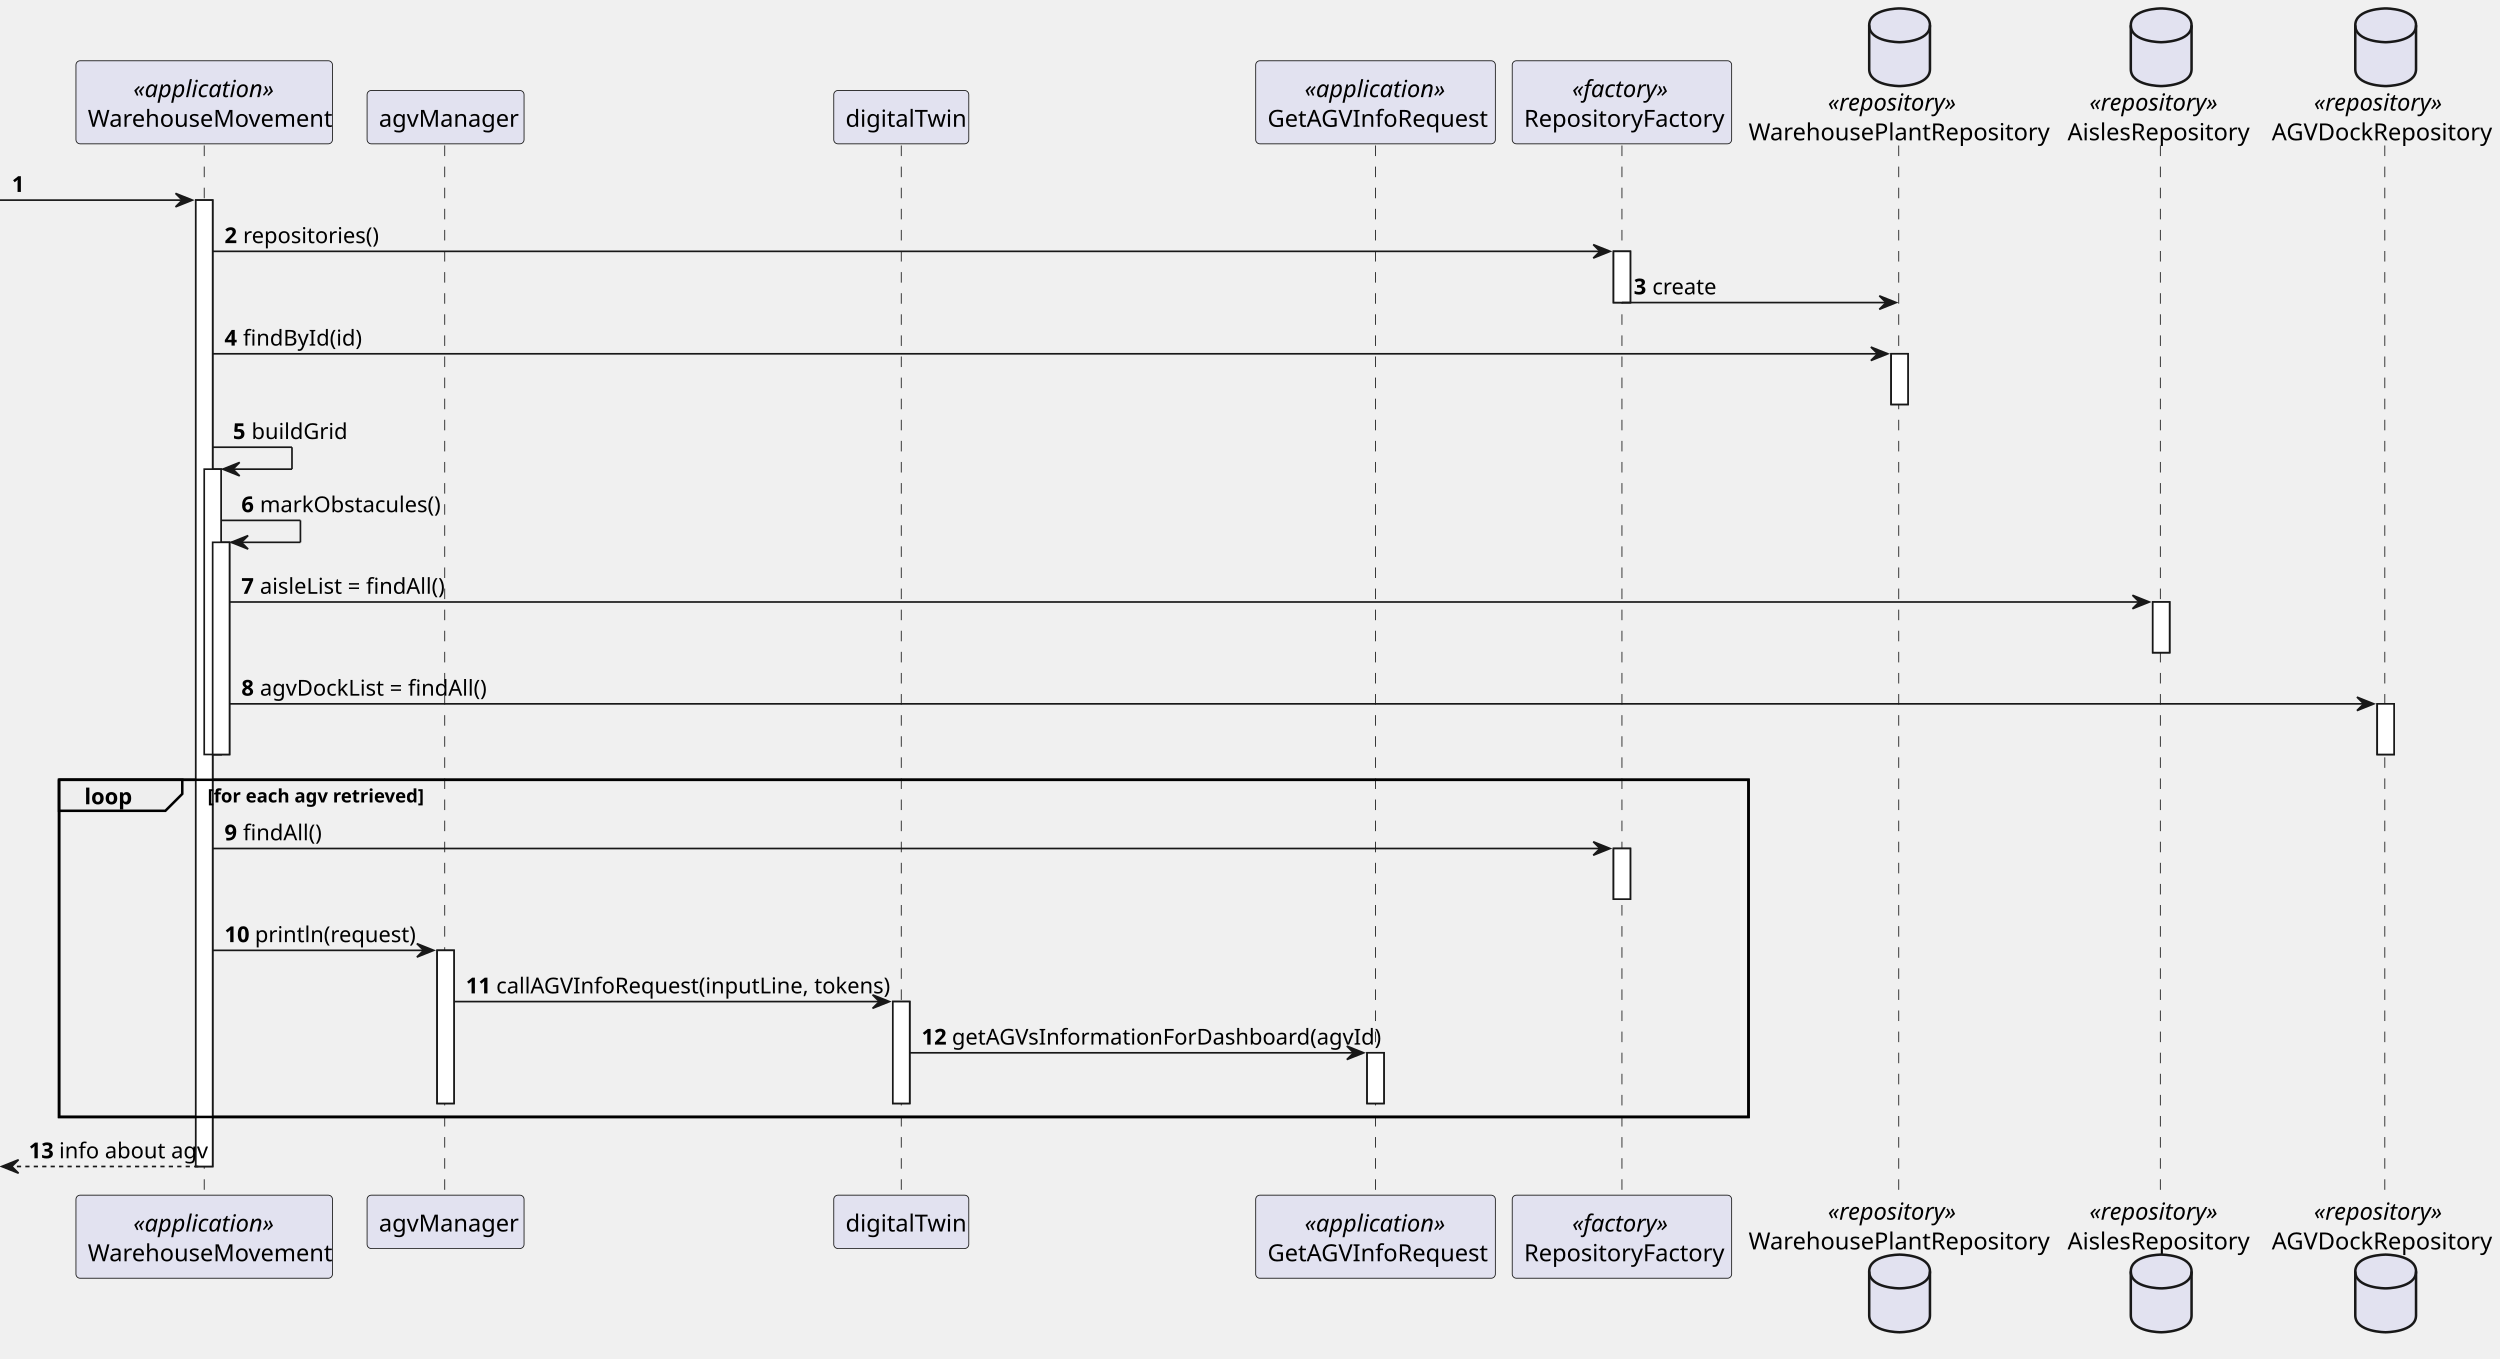
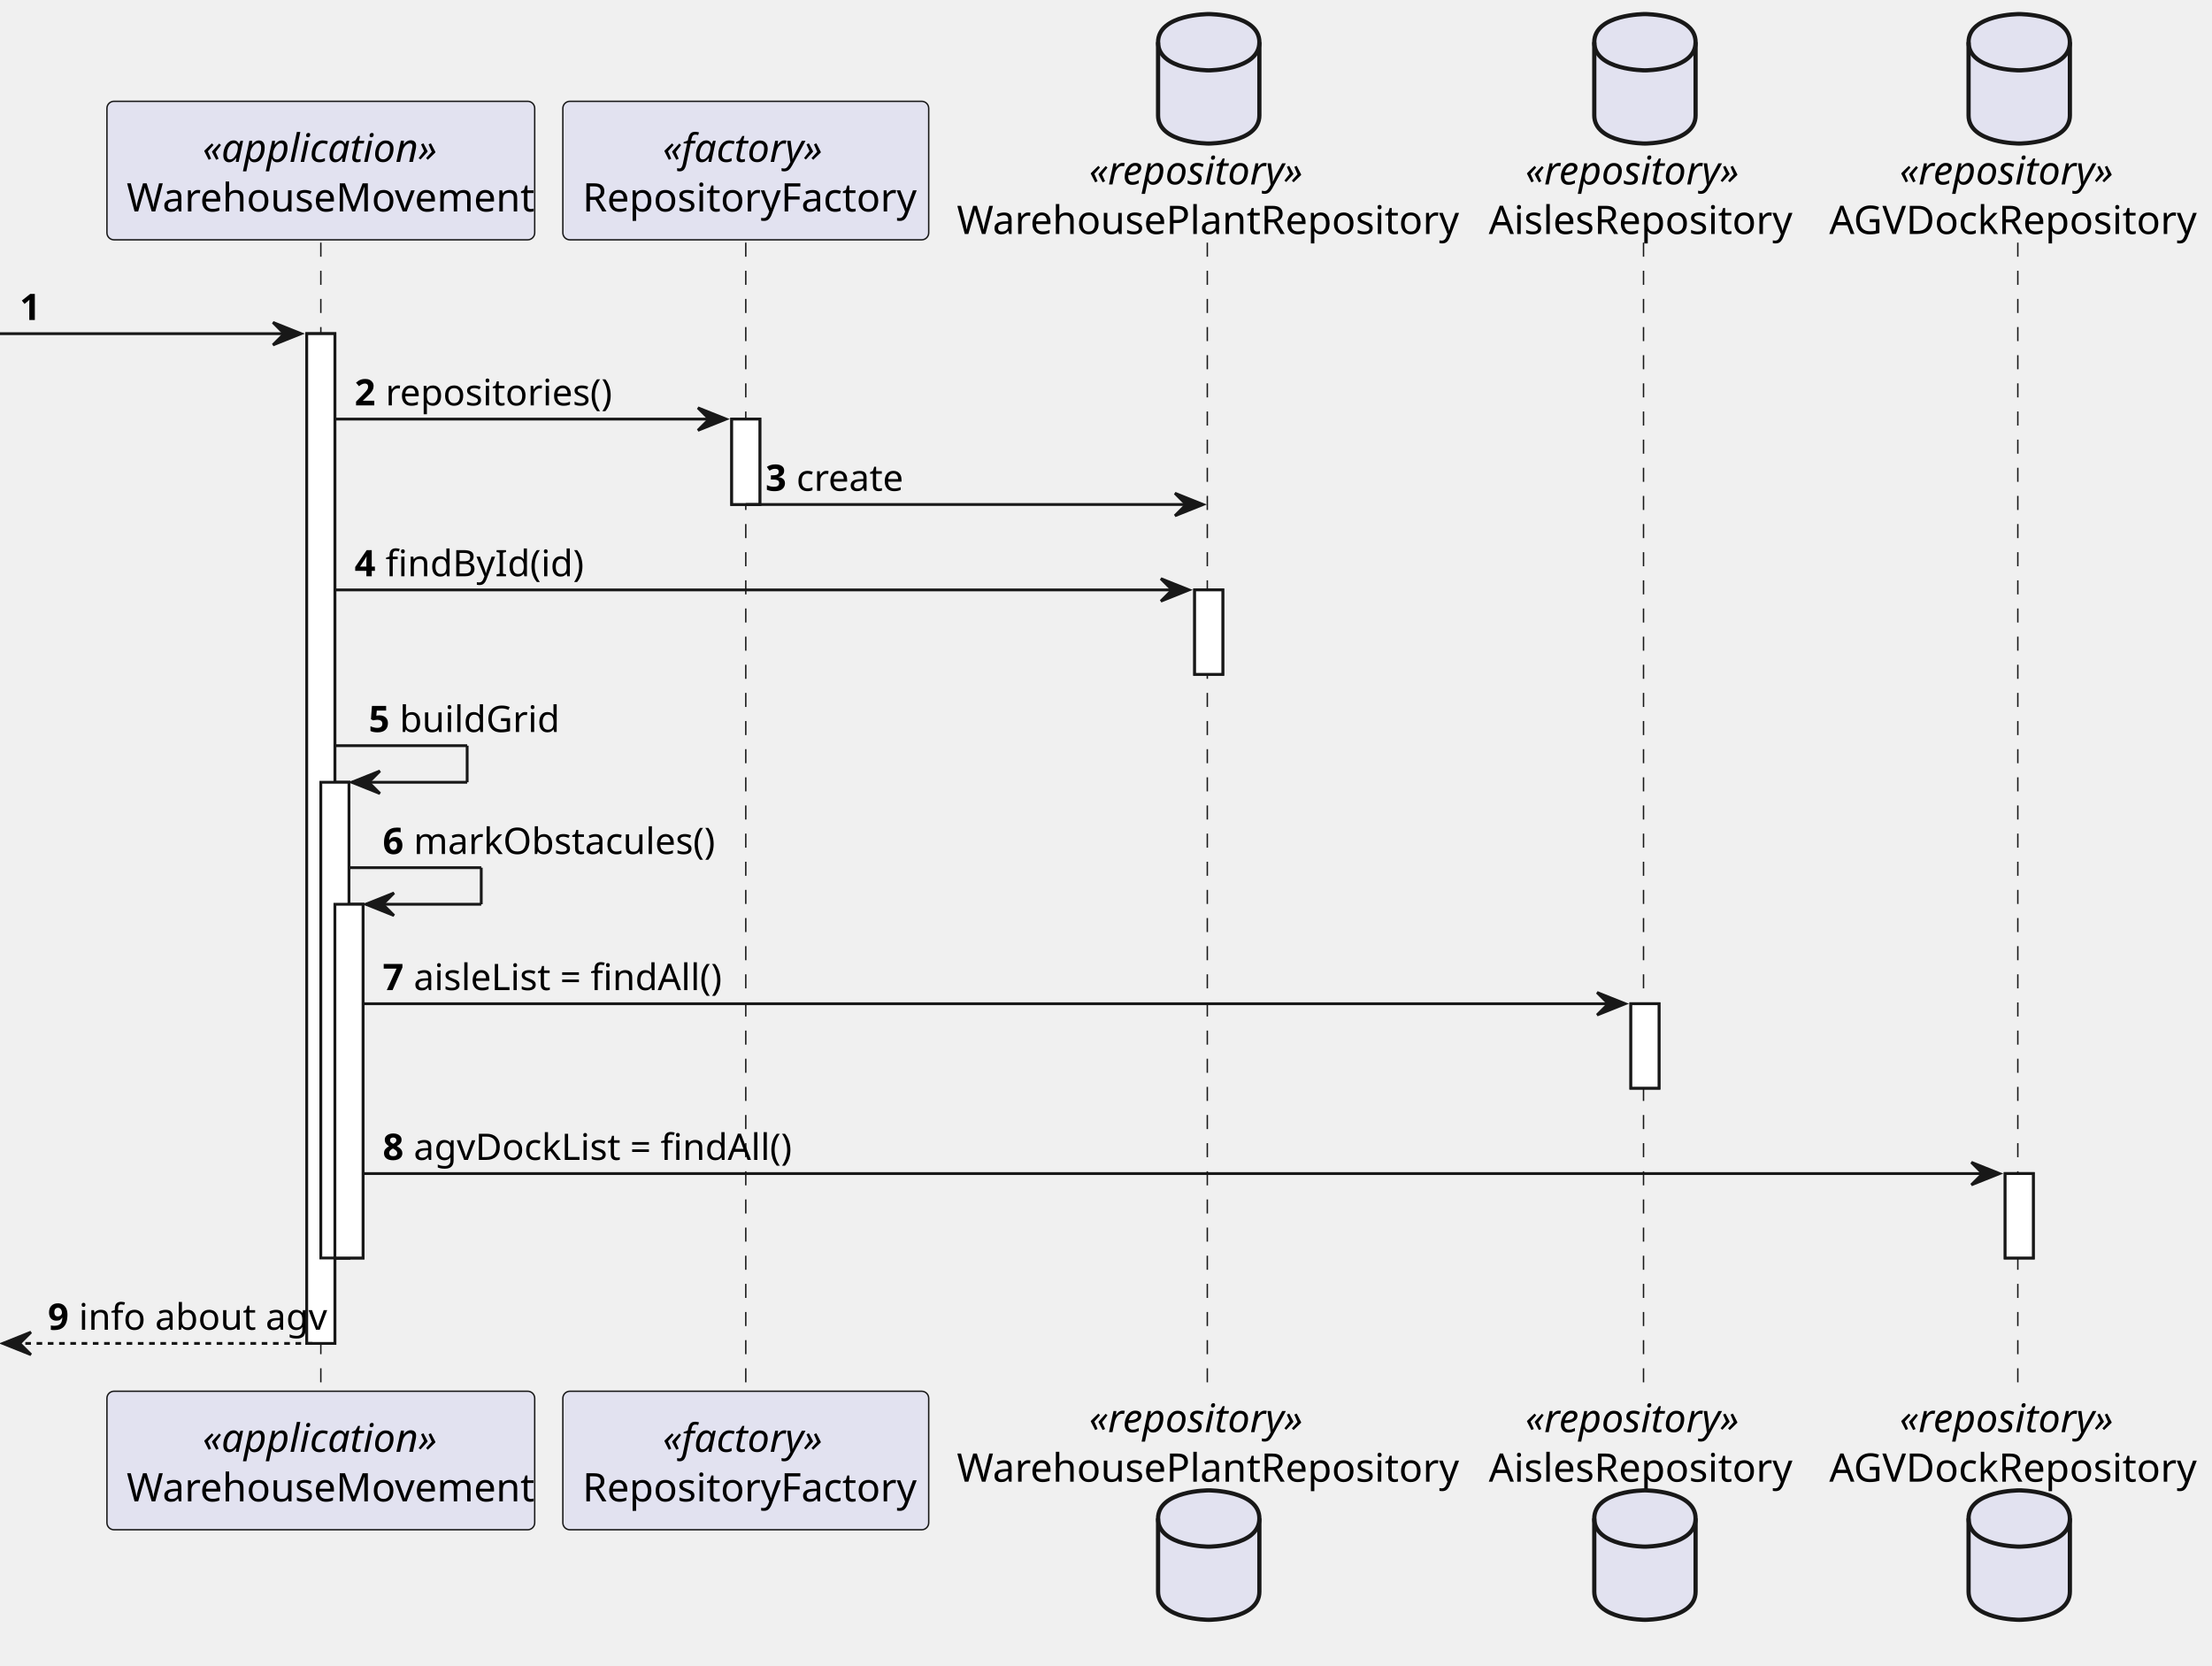
- <svg xmlns="http://www.w3.org/2000/svg" contentStyleType="text/css" height="644.8px" preserveAspectRatio="none" style="width:1185px;height:644px;background:#FFFFFF;" version="1.1" viewBox="0 0 1185 644" width="1185.6px" zoomAndPan="magnify">
+ <svg xmlns="http://www.w3.org/2000/svg" contentStyleType="text/css" height="592px" preserveAspectRatio="none" style="width:786px;height:592px;background:#FFFFFF;" version="1.1" viewBox="0 0 786 592" width="786px" zoomAndPan="magnify">
  <defs />
  <g>
-     <rect fill="#FFFFFF" height="458.056" style="stroke:#181818;stroke-width:0.8;" width="8" x="92.8" y="94.856" />
-     <rect fill="#FFFFFF" height="135.244" style="stroke:#181818;stroke-width:0.8;" width="8" x="96.8" y="222.381" />
-     <rect fill="#FFFFFF" height="100.562" style="stroke:#181818;stroke-width:0.8;" width="8" x="100.8" y="257.062" />
-     <rect fill="#FFFFFF" height="72.562" style="stroke:#181818;stroke-width:0.8;" width="8" x="207.2" y="450.469" />
-     <rect fill="#FFFFFF" height="48.281" style="stroke:#181818;stroke-width:0.8;" width="8" x="423.2" y="474.75" />
-     <rect fill="#FFFFFF" height="24" style="stroke:#181818;stroke-width:0.8;" width="8" x="648" y="499.031" />
-     <rect fill="#FFFFFF" height="24.281" style="stroke:#181818;stroke-width:0.8;" width="8" x="764.8" y="119.138" />
-     <rect fill="#FFFFFF" height="24" style="stroke:#181818;stroke-width:0.8;" width="8" x="764.8" y="402.188" />
-     <rect fill="#FFFFFF" height="24" style="stroke:#181818;stroke-width:0.8;" width="8" x="896.4" y="167.7" />
-     <rect fill="#FFFFFF" height="24" style="stroke:#181818;stroke-width:0.8;" width="8" x="1020.4" y="285.344" />
-     <rect fill="#FFFFFF" height="24" style="stroke:#181818;stroke-width:0.8;" width="8" x="1126.8" y="333.625" />
-     <rect height="159.806" style="stroke:#000000;stroke-width:1.2;fill:none;" width="800.8" x="28" y="369.625" />
-     <line style="stroke:#181818;stroke-width:0.4;fill:none;stroke-dasharray:5.0,5.0;" x1="96.8" x2="96.8" y1="68.975" y2="567.312" />
-     <line style="stroke:#181818;stroke-width:0.4;fill:none;stroke-dasharray:5.0,5.0;" x1="210.8" x2="210.8" y1="68.975" y2="567.312" />
-     <line style="stroke:#181818;stroke-width:0.4;fill:none;stroke-dasharray:5.0,5.0;" x1="427.2" x2="427.2" y1="68.975" y2="567.312" />
-     <line style="stroke:#181818;stroke-width:0.4;fill:none;stroke-dasharray:5.0,5.0;" x1="652" x2="652" y1="68.975" y2="567.312" />
-     <line style="stroke:#181818;stroke-width:0.4;fill:none;stroke-dasharray:5.0,5.0;" x1="768.8" x2="768.8" y1="68.975" y2="567.312" />
-     <line style="stroke:#181818;stroke-width:0.4;fill:none;stroke-dasharray:5.0,5.0;" x1="900" x2="900" y1="68.975" y2="567.312" />
-     <line style="stroke:#181818;stroke-width:0.4;fill:none;stroke-dasharray:5.0,5.0;" x1="1024" x2="1024" y1="68.975" y2="567.312" />
-     <line style="stroke:#181818;stroke-width:0.4;fill:none;stroke-dasharray:5.0,5.0;" x1="1130.4" x2="1130.4" y1="68.975" y2="567.312" />
-     <rect fill="#E2E2F0" height="39.375" rx="2" ry="2" style="stroke:#181818;stroke-width:0.4;" width="121.6" x="36" y="28.8" />
-     <text fill="#000000" font-family="sans-serif" font-size="11.2" font-style="italic" lengthAdjust="spacing" textLength="67.2" x="63.2" y="46.027">«application»</text>
-     <text fill="#000000" font-family="sans-serif" font-size="11.2" lengthAdjust="spacing" textLength="110.4" x="41.6" y="60.114">WarehouseMovement</text>
-     <rect fill="#E2E2F0" height="39.375" rx="2" ry="2" style="stroke:#181818;stroke-width:0.4;" width="121.6" x="36" y="566.513" />
-     <text fill="#000000" font-family="sans-serif" font-size="11.2" font-style="italic" lengthAdjust="spacing" textLength="67.2" x="63.2" y="583.739">«application»</text>
-     <text fill="#000000" font-family="sans-serif" font-size="11.2" lengthAdjust="spacing" textLength="110.4" x="41.6" y="597.827">WarehouseMovement</text>
-     <rect fill="#E2E2F0" height="25.288" rx="2" ry="2" style="stroke:#181818;stroke-width:0.4;" width="74.4" x="174" y="42.888" />
-     <text fill="#000000" font-family="sans-serif" font-size="11.2" lengthAdjust="spacing" textLength="63.2" x="179.6" y="60.114">agvManager</text>
-     <rect fill="#E2E2F0" height="25.288" rx="2" ry="2" style="stroke:#181818;stroke-width:0.4;" width="74.4" x="174" y="566.513" />
-     <text fill="#000000" font-family="sans-serif" font-size="11.2" lengthAdjust="spacing" textLength="63.2" x="179.6" y="583.739">agvManager</text>
-     <rect fill="#E2E2F0" height="25.288" rx="2" ry="2" style="stroke:#181818;stroke-width:0.4;" width="64" x="395.2" y="42.888" />
-     <text fill="#000000" font-family="sans-serif" font-size="11.2" lengthAdjust="spacing" textLength="52.8" x="400.8" y="60.114">digitalTwin</text>
-     <rect fill="#E2E2F0" height="25.288" rx="2" ry="2" style="stroke:#181818;stroke-width:0.4;" width="64" x="395.2" y="566.513" />
-     <text fill="#000000" font-family="sans-serif" font-size="11.2" lengthAdjust="spacing" textLength="52.8" x="400.8" y="583.739">digitalTwin</text>
-     <rect fill="#E2E2F0" height="39.375" rx="2" ry="2" style="stroke:#181818;stroke-width:0.4;" width="113.6" x="595.2" y="28.8" />
-     <text fill="#000000" font-family="sans-serif" font-size="11.2" font-style="italic" lengthAdjust="spacing" textLength="67.2" x="618.4" y="46.027">«application»</text>
-     <text fill="#000000" font-family="sans-serif" font-size="11.2" lengthAdjust="spacing" textLength="102.4" x="600.8" y="60.114">GetAGVInfoRequest</text>
-     <rect fill="#E2E2F0" height="39.375" rx="2" ry="2" style="stroke:#181818;stroke-width:0.4;" width="113.6" x="595.2" y="566.513" />
-     <text fill="#000000" font-family="sans-serif" font-size="11.2" font-style="italic" lengthAdjust="spacing" textLength="67.2" x="618.4" y="583.739">«application»</text>
-     <text fill="#000000" font-family="sans-serif" font-size="11.2" lengthAdjust="spacing" textLength="102.4" x="600.8" y="597.827">GetAGVInfoRequest</text>
-     <rect fill="#E2E2F0" height="39.375" rx="2" ry="2" style="stroke:#181818;stroke-width:0.4;" width="104" x="716.8" y="28.8" />
-     <text fill="#000000" font-family="sans-serif" font-size="11.2" font-style="italic" lengthAdjust="spacing" textLength="47.2" x="745.2" y="46.027">«factory»</text>
-     <text fill="#000000" font-family="sans-serif" font-size="11.2" lengthAdjust="spacing" textLength="92.8" x="722.4" y="60.114">RepositoryFactory</text>
-     <rect fill="#E2E2F0" height="39.375" rx="2" ry="2" style="stroke:#181818;stroke-width:0.4;" width="104" x="716.8" y="566.513" />
-     <text fill="#000000" font-family="sans-serif" font-size="11.2" font-style="italic" lengthAdjust="spacing" textLength="47.2" x="745.2" y="583.739">«factory»</text>
-     <text fill="#000000" font-family="sans-serif" font-size="11.2" lengthAdjust="spacing" textLength="92.8" x="722.4" y="597.827">RepositoryFactory</text>
-     <text fill="#000000" font-family="sans-serif" font-size="11.2" font-style="italic" lengthAdjust="spacing" textLength="63.2" x="866.4" y="52.427">«repository»</text>
-     <text fill="#000000" font-family="sans-serif" font-size="11.2" lengthAdjust="spacing" textLength="138.4" x="828.8" y="66.514">WarehousePlantRepository</text>
-     <path d="M886,12 C886,4 900.4,4 900.4,4 C900.4,4 914.8,4 914.8,12 L914.8,32.8 C914.8,40.8 900.4,40.8 900.4,40.8 C900.4,40.8 886,40.8 886,32.8 L886,12 " fill="#E2E2F0" style="stroke:#181818;stroke-width:1.2;" />
-     <path d="M886,12 C886,20 900.4,20 900.4,20 C900.4,20 914.8,20 914.8,12 " fill="none" style="stroke:#181818;stroke-width:1.2;" />
-     <text fill="#000000" font-family="sans-serif" font-size="11.2" font-style="italic" lengthAdjust="spacing" textLength="63.2" x="866.4" y="578.139">«repository»</text>
-     <text fill="#000000" font-family="sans-serif" font-size="11.2" lengthAdjust="spacing" textLength="138.4" x="828.8" y="592.227">WarehousePlantRepository</text>
-     <path d="M886,602.688 C886,594.688 900.4,594.688 900.4,594.688 C900.4,594.688 914.8,594.688 914.8,602.688 L914.8,623.487 C914.8,631.487 900.4,631.487 900.4,631.487 C900.4,631.487 886,631.487 886,623.487 L886,602.688 " fill="#E2E2F0" style="stroke:#181818;stroke-width:1.2;" />
-     <path d="M886,602.688 C886,610.688 900.4,610.688 900.4,610.688 C900.4,610.688 914.8,610.688 914.8,602.688 " fill="none" style="stroke:#181818;stroke-width:1.2;" />
-     <text fill="#000000" font-family="sans-serif" font-size="11.2" font-style="italic" lengthAdjust="spacing" textLength="63.2" x="990.4" y="52.427">«repository»</text>
-     <text fill="#000000" font-family="sans-serif" font-size="11.2" lengthAdjust="spacing" textLength="84" x="980" y="66.514">AislesRepository</text>
-     <path d="M1010,12 C1010,4 1024.4,4 1024.4,4 C1024.4,4 1038.8,4 1038.8,12 L1038.8,32.8 C1038.8,40.8 1024.4,40.8 1024.4,40.8 C1024.4,40.8 1010,40.8 1010,32.8 L1010,12 " fill="#E2E2F0" style="stroke:#181818;stroke-width:1.2;" />
-     <path d="M1010,12 C1010,20 1024.4,20 1024.4,20 C1024.4,20 1038.8,20 1038.8,12 " fill="none" style="stroke:#181818;stroke-width:1.2;" />
-     <text fill="#000000" font-family="sans-serif" font-size="11.2" font-style="italic" lengthAdjust="spacing" textLength="63.2" x="990.4" y="578.139">«repository»</text>
-     <text fill="#000000" font-family="sans-serif" font-size="11.2" lengthAdjust="spacing" textLength="84" x="980" y="592.227">AislesRepository</text>
-     <path d="M1010,602.688 C1010,594.688 1024.4,594.688 1024.4,594.688 C1024.4,594.688 1038.8,594.688 1038.8,602.688 L1038.8,623.487 C1038.8,631.487 1024.4,631.487 1024.4,631.487 C1024.4,631.487 1010,631.487 1010,623.487 L1010,602.688 " fill="#E2E2F0" style="stroke:#181818;stroke-width:1.2;" />
-     <path d="M1010,602.688 C1010,610.688 1024.4,610.688 1024.4,610.688 C1024.4,610.688 1038.8,610.688 1038.8,602.688 " fill="none" style="stroke:#181818;stroke-width:1.2;" />
-     <text fill="#000000" font-family="sans-serif" font-size="11.2" font-style="italic" lengthAdjust="spacing" textLength="63.2" x="1096.8" y="52.427">«repository»</text>
-     <text fill="#000000" font-family="sans-serif" font-size="11.2" lengthAdjust="spacing" textLength="103.2" x="1076.8" y="66.514">AGVDockRepository</text>
-     <path d="M1116.4,12 C1116.4,4 1130.8,4 1130.8,4 C1130.8,4 1145.2,4 1145.2,12 L1145.2,32.8 C1145.2,40.8 1130.8,40.8 1130.8,40.8 C1130.8,40.8 1116.4,40.8 1116.4,32.8 L1116.4,12 " fill="#E2E2F0" style="stroke:#181818;stroke-width:1.2;" />
-     <path d="M1116.4,12 C1116.4,20 1130.8,20 1130.8,20 C1130.8,20 1145.2,20 1145.2,12 " fill="none" style="stroke:#181818;stroke-width:1.2;" />
-     <text fill="#000000" font-family="sans-serif" font-size="11.2" font-style="italic" lengthAdjust="spacing" textLength="63.2" x="1096.8" y="578.139">«repository»</text>
-     <text fill="#000000" font-family="sans-serif" font-size="11.2" lengthAdjust="spacing" textLength="103.2" x="1076.8" y="592.227">AGVDockRepository</text>
-     <path d="M1116.4,602.688 C1116.4,594.688 1130.8,594.688 1130.8,594.688 C1130.8,594.688 1145.2,594.688 1145.2,602.688 L1145.2,623.487 C1145.2,631.487 1130.8,631.487 1130.8,631.487 C1130.8,631.487 1116.4,631.487 1116.4,623.487 L1116.4,602.688 " fill="#E2E2F0" style="stroke:#181818;stroke-width:1.2;" />
-     <path d="M1116.4,602.688 C1116.4,610.688 1130.8,610.688 1130.8,610.688 C1130.8,610.688 1145.2,610.688 1145.2,602.688 " fill="none" style="stroke:#181818;stroke-width:1.2;" />
-     <rect fill="#FFFFFF" height="458.056" style="stroke:#181818;stroke-width:0.8;" width="8" x="92.8" y="94.856" />
-     <rect fill="#FFFFFF" height="135.244" style="stroke:#181818;stroke-width:0.8;" width="8" x="96.8" y="222.381" />
-     <rect fill="#FFFFFF" height="100.562" style="stroke:#181818;stroke-width:0.8;" width="8" x="100.8" y="257.062" />
-     <rect fill="#FFFFFF" height="72.562" style="stroke:#181818;stroke-width:0.8;" width="8" x="207.2" y="450.469" />
-     <rect fill="#FFFFFF" height="48.281" style="stroke:#181818;stroke-width:0.8;" width="8" x="423.2" y="474.75" />
-     <rect fill="#FFFFFF" height="24" style="stroke:#181818;stroke-width:0.8;" width="8" x="648" y="499.031" />
-     <rect fill="#FFFFFF" height="24.281" style="stroke:#181818;stroke-width:0.8;" width="8" x="764.8" y="119.138" />
-     <rect fill="#FFFFFF" height="24" style="stroke:#181818;stroke-width:0.8;" width="8" x="764.8" y="402.188" />
-     <rect fill="#FFFFFF" height="24" style="stroke:#181818;stroke-width:0.8;" width="8" x="896.4" y="167.7" />
-     <rect fill="#FFFFFF" height="24" style="stroke:#181818;stroke-width:0.8;" width="8" x="1020.4" y="285.344" />
-     <rect fill="#FFFFFF" height="24" style="stroke:#181818;stroke-width:0.8;" width="8" x="1126.8" y="333.625" />
-     <polygon fill="#181818" points="83.2,91.656,91.2,94.856,83.2,98.056,86.4,94.856" style="stroke:#181818;stroke-width:0.8;" />
-     <line style="stroke:#181818;stroke-width:0.8;" x1="0" x2="88" y1="94.856" y2="94.856" />
-     <text fill="#000000" font-family="sans-serif" font-size="10.4" font-weight="bold" lengthAdjust="spacing" textLength="5.6" x="5.6" y="90.971">1</text>
-     <text fill="#000000" font-family="sans-serif" font-size="10.4" lengthAdjust="spacing" textLength="3.2" x="14.4" y="90.971"> </text>
-     <polygon fill="#181818" points="755.2,115.938,763.2,119.138,755.2,122.338,758.4,119.138" style="stroke:#181818;stroke-width:0.8;" />
-     <line style="stroke:#181818;stroke-width:0.8;" x1="100.8" x2="760" y1="119.138" y2="119.138" />
-     <text fill="#000000" font-family="sans-serif" font-size="10.4" font-weight="bold" lengthAdjust="spacing" textLength="5.6" x="106.4" y="115.252">2</text>
-     <text fill="#000000" font-family="sans-serif" font-size="10.4" lengthAdjust="spacing" textLength="60" x="115.2" y="115.252">repositories()</text>
-     <polygon fill="#181818" points="890.8,140.219,898.8,143.419,890.8,146.619,894,143.419" style="stroke:#181818;stroke-width:0.8;" />
-     <line style="stroke:#181818;stroke-width:0.8;" x1="768.8" x2="895.6" y1="143.419" y2="143.419" />
-     <text fill="#000000" font-family="sans-serif" font-size="10.4" font-weight="bold" lengthAdjust="spacing" textLength="5.6" x="774.4" y="139.534">3</text>
-     <text fill="#000000" font-family="sans-serif" font-size="10.4" lengthAdjust="spacing" textLength="28.8" x="783.2" y="139.534">create</text>
-     <polygon fill="#181818" points="886.8,164.5,894.8,167.7,886.8,170.9,890,167.7" style="stroke:#181818;stroke-width:0.8;" />
-     <line style="stroke:#181818;stroke-width:0.8;" x1="100.8" x2="891.6" y1="167.7" y2="167.7" />
-     <text fill="#000000" font-family="sans-serif" font-size="10.4" font-weight="bold" lengthAdjust="spacing" textLength="5.6" x="106.4" y="163.815">4</text>
-     <text fill="#000000" font-family="sans-serif" font-size="10.4" lengthAdjust="spacing" textLength="51.2" x="115.2" y="163.815">findById(id)</text>
-     <line style="stroke:#181818;stroke-width:0.8;" x1="100.8" x2="138.4" y1="211.981" y2="211.981" />
-     <line style="stroke:#181818;stroke-width:0.8;" x1="138.4" x2="138.4" y1="211.981" y2="222.381" />
-     <line style="stroke:#181818;stroke-width:0.8;" x1="105.6" x2="138.4" y1="222.381" y2="222.381" />
-     <polygon fill="#181818" points="113.6,219.181,105.6,222.381,113.6,225.581,110.4,222.381" style="stroke:#181818;stroke-width:0.8;" />
-     <text fill="#000000" font-family="sans-serif" font-size="10.4" font-weight="bold" lengthAdjust="spacing" textLength="5.6" x="110.4" y="208.096">5</text>
-     <text fill="#000000" font-family="sans-serif" font-size="10.4" lengthAdjust="spacing" textLength="40.8" x="119.2" y="208.096">buildGrid</text>
-     <line style="stroke:#181818;stroke-width:0.8;" x1="104.8" x2="142.4" y1="246.662" y2="246.662" />
-     <line style="stroke:#181818;stroke-width:0.8;" x1="142.4" x2="142.4" y1="246.662" y2="257.062" />
-     <line style="stroke:#181818;stroke-width:0.8;" x1="109.6" x2="142.4" y1="257.062" y2="257.062" />
-     <polygon fill="#181818" points="117.6,253.863,109.6,257.062,117.6,260.262,114.4,257.062" style="stroke:#181818;stroke-width:0.8;" />
-     <text fill="#000000" font-family="sans-serif" font-size="10.4" font-weight="bold" lengthAdjust="spacing" textLength="5.6" x="114.4" y="242.777">6</text>
-     <text fill="#000000" font-family="sans-serif" font-size="10.4" lengthAdjust="spacing" textLength="82.4" x="123.2" y="242.777">markObstacules()</text>
-     <polygon fill="#181818" points="1010.8,282.144,1018.8,285.344,1010.8,288.544,1014,285.344" style="stroke:#181818;stroke-width:0.8;" />
-     <line style="stroke:#181818;stroke-width:0.8;" x1="108.8" x2="1015.6" y1="285.344" y2="285.344" />
-     <text fill="#000000" font-family="sans-serif" font-size="10.4" font-weight="bold" lengthAdjust="spacing" textLength="5.6" x="114.4" y="281.459">7</text>
-     <text fill="#000000" font-family="sans-serif" font-size="10.4" lengthAdjust="spacing" textLength="85.6" x="123.2" y="281.459">aisleList = findAll()</text>
-     <polygon fill="#181818" points="1117.2,330.425,1125.2,333.625,1117.2,336.825,1120.4,333.625" style="stroke:#181818;stroke-width:0.8;" />
-     <line style="stroke:#181818;stroke-width:0.8;" x1="108.8" x2="1122" y1="333.625" y2="333.625" />
-     <text fill="#000000" font-family="sans-serif" font-size="10.4" font-weight="bold" lengthAdjust="spacing" textLength="5.6" x="114.4" y="329.74">8</text>
-     <text fill="#000000" font-family="sans-serif" font-size="10.4" lengthAdjust="spacing" textLength="103.2" x="123.2" y="329.74">agvDockList = findAll()</text>
-     <path d="M28,369.625 L86.4,369.625 L86.4,376.306 L78.4,384.306 L28,384.306 L28,369.625 " fill="#EEEEEE" style="stroke:#000000;stroke-width:1.2;" />
-     <rect fill="none" height="159.806" style="stroke:#000000;stroke-width:1.2;" width="800.8" x="28" y="369.625" />
-     <text fill="#000000" font-family="sans-serif" font-size="10.4" font-weight="bold" lengthAdjust="spacing" textLength="22.4" x="40" y="381.221">loop</text>
-     <text fill="#000000" font-family="sans-serif" font-size="8.8" font-weight="bold" lengthAdjust="spacing" textLength="103.2" x="98.4" y="380.36">[for each agv retrieved]</text>
-     <polygon fill="#181818" points="755.2,398.988,763.2,402.188,755.2,405.387,758.4,402.188" style="stroke:#181818;stroke-width:0.8;" />
-     <line style="stroke:#181818;stroke-width:0.8;" x1="100.8" x2="760" y1="402.188" y2="402.188" />
-     <text fill="#000000" font-family="sans-serif" font-size="10.4" font-weight="bold" lengthAdjust="spacing" textLength="5.6" x="106.4" y="398.302">9</text>
-     <text fill="#000000" font-family="sans-serif" font-size="10.4" lengthAdjust="spacing" textLength="34.4" x="115.2" y="398.302">findAll()</text>
-     <polygon fill="#181818" points="197.6,447.269,205.6,450.469,197.6,453.669,200.8,450.469" style="stroke:#181818;stroke-width:0.8;" />
-     <line style="stroke:#181818;stroke-width:0.8;" x1="100.8" x2="202.4" y1="450.469" y2="450.469" />
-     <text fill="#000000" font-family="sans-serif" font-size="10.4" font-weight="bold" lengthAdjust="spacing" textLength="11.2" x="106.4" y="446.584">10</text>
-     <text fill="#000000" font-family="sans-serif" font-size="10.4" lengthAdjust="spacing" textLength="68.8" x="120.8" y="446.584">println(request)</text>
-     <polygon fill="#181818" points="413.6,471.55,421.6,474.75,413.6,477.95,416.8,474.75" style="stroke:#181818;stroke-width:0.8;" />
-     <line style="stroke:#181818;stroke-width:0.8;" x1="215.2" x2="418.4" y1="474.75" y2="474.75" />
-     <text fill="#000000" font-family="sans-serif" font-size="10.4" font-weight="bold" lengthAdjust="spacing" textLength="11.2" x="220.8" y="470.865">11</text>
-     <text fill="#000000" font-family="sans-serif" font-size="10.4" lengthAdjust="spacing" textLength="178.4" x="235.2" y="470.865">callAGVInfoRequest(inputLine, tokens)</text>
-     <polygon fill="#181818" points="638.4,495.831,646.4,499.031,638.4,502.231,641.6,499.031" style="stroke:#181818;stroke-width:0.8;" />
-     <line style="stroke:#181818;stroke-width:0.8;" x1="431.2" x2="643.2" y1="499.031" y2="499.031" />
-     <text fill="#000000" font-family="sans-serif" font-size="10.4" font-weight="bold" lengthAdjust="spacing" textLength="11.2" x="436.8" y="495.146">12</text>
-     <text fill="#000000" font-family="sans-serif" font-size="10.4" lengthAdjust="spacing" textLength="187.2" x="451.2" y="495.146">getAGVsInformationForDashboard(agvId)</text>
-     <polygon fill="#181818" points="8.8,549.712,0.8,552.913,8.8,556.112,5.6,552.913" style="stroke:#181818;stroke-width:0.8;" />
-     <line style="stroke:#181818;stroke-width:0.8;stroke-dasharray:2.0,2.0;" x1="4" x2="96" y1="552.913" y2="552.913" />
-     <text fill="#000000" font-family="sans-serif" font-size="10.4" font-weight="bold" lengthAdjust="spacing" textLength="11.2" x="13.6" y="549.027">13</text>
-     <text fill="#000000" font-family="sans-serif" font-size="10.4" lengthAdjust="spacing" textLength="63.2" x="28" y="549.027">info about agv</text>
+     <rect fill="#FFFFFF" height="358.812" style="stroke:#181818;stroke-width:1.0;" width="10" x="109" y="118.57" />
+     <rect fill="#FFFFFF" height="169.055" style="stroke:#181818;stroke-width:1.0;" width="10" x="114" y="277.977" />
+     <rect fill="#FFFFFF" height="125.703" style="stroke:#181818;stroke-width:1.0;" width="10" x="119" y="321.328" />
+     <rect fill="#FFFFFF" height="30.352" style="stroke:#181818;stroke-width:1.0;" width="10" x="260" y="148.922" />
+     <rect fill="#FFFFFF" height="30" style="stroke:#181818;stroke-width:1.0;" width="10" x="424.5" y="209.625" />
+     <rect fill="#FFFFFF" height="30" style="stroke:#181818;stroke-width:1.0;" width="10" x="579.5" y="356.68" />
+     <rect fill="#FFFFFF" height="30" style="stroke:#181818;stroke-width:1.0;" width="10" x="712.5" y="417.031" />
+     <line style="stroke:#181818;stroke-width:0.5;stroke-dasharray:5.0,5.0;" x1="114" x2="114" y1="86.219" y2="495.383" />
+     <line style="stroke:#181818;stroke-width:0.5;stroke-dasharray:5.0,5.0;" x1="265" x2="265" y1="86.219" y2="495.383" />
+     <line style="stroke:#181818;stroke-width:0.5;stroke-dasharray:5.0,5.0;" x1="429" x2="429" y1="86.219" y2="495.383" />
+     <line style="stroke:#181818;stroke-width:0.5;stroke-dasharray:5.0,5.0;" x1="584" x2="584" y1="86.219" y2="495.383" />
+     <line style="stroke:#181818;stroke-width:0.5;stroke-dasharray:5.0,5.0;" x1="717" x2="717" y1="86.219" y2="495.383" />
+     <rect fill="#E2E2F0" height="49.219" rx="2.5" ry="2.5" style="stroke:#181818;stroke-width:0.5;" width="152" x="38" y="36" />
+     <text fill="#000000" font-family="sans-serif" font-size="14" font-style="italic" lengthAdjust="spacing" textLength="84" x="72" y="57.533">«application»</text>
+     <text fill="#000000" font-family="sans-serif" font-size="14" lengthAdjust="spacing" textLength="138" x="45" y="75.143">WarehouseMovement</text>
+     <rect fill="#E2E2F0" height="49.219" rx="2.5" ry="2.5" style="stroke:#181818;stroke-width:0.5;" width="152" x="38" y="494.383" />
+     <text fill="#000000" font-family="sans-serif" font-size="14" font-style="italic" lengthAdjust="spacing" textLength="84" x="72" y="515.916">«application»</text>
+     <text fill="#000000" font-family="sans-serif" font-size="14" lengthAdjust="spacing" textLength="138" x="45" y="533.525">WarehouseMovement</text>
+     <rect fill="#E2E2F0" height="49.219" rx="2.5" ry="2.5" style="stroke:#181818;stroke-width:0.5;" width="130" x="200" y="36" />
+     <text fill="#000000" font-family="sans-serif" font-size="14" font-style="italic" lengthAdjust="spacing" textLength="59" x="235.5" y="57.533">«factory»</text>
+     <text fill="#000000" font-family="sans-serif" font-size="14" lengthAdjust="spacing" textLength="116" x="207" y="75.143">RepositoryFactory</text>
+     <rect fill="#E2E2F0" height="49.219" rx="2.5" ry="2.5" style="stroke:#181818;stroke-width:0.5;" width="130" x="200" y="494.383" />
+     <text fill="#000000" font-family="sans-serif" font-size="14" font-style="italic" lengthAdjust="spacing" textLength="59" x="235.5" y="515.916">«factory»</text>
+     <text fill="#000000" font-family="sans-serif" font-size="14" lengthAdjust="spacing" textLength="116" x="207" y="533.525">RepositoryFactory</text>
+     <text fill="#000000" font-family="sans-serif" font-size="14" font-style="italic" lengthAdjust="spacing" textLength="79" x="387" y="65.533">«repository»</text>
+     <text fill="#000000" font-family="sans-serif" font-size="14" lengthAdjust="spacing" textLength="173" x="340" y="83.143">WarehousePlantRepository</text>
+     <path d="M411.5,15 C411.5,5 429.5,5 429.5,5 C429.5,5 447.5,5 447.5,15 L447.5,41 C447.5,51 429.5,51 429.5,51 C429.5,51 411.5,51 411.5,41 L411.5,15 " fill="#E2E2F0" style="stroke:#181818;stroke-width:1.5;" />
+     <path d="M411.5,15 C411.5,25 429.5,25 429.5,25 C429.5,25 447.5,25 447.5,15 " fill="none" style="stroke:#181818;stroke-width:1.5;" />
+     <text fill="#000000" font-family="sans-serif" font-size="14" font-style="italic" lengthAdjust="spacing" textLength="79" x="387" y="508.916">«repository»</text>
+     <text fill="#000000" font-family="sans-serif" font-size="14" lengthAdjust="spacing" textLength="173" x="340" y="526.525">WarehousePlantRepository</text>
+     <path d="M411.5,539.602 C411.5,529.602 429.5,529.602 429.5,529.602 C429.5,529.602 447.5,529.602 447.5,539.602 L447.5,565.602 C447.5,575.602 429.5,575.602 429.5,575.602 C429.5,575.602 411.5,575.602 411.5,565.602 L411.5,539.602 " fill="#E2E2F0" style="stroke:#181818;stroke-width:1.5;" />
+     <path d="M411.5,539.602 C411.5,549.602 429.5,549.602 429.5,549.602 C429.5,549.602 447.5,549.602 447.5,539.602 " fill="none" style="stroke:#181818;stroke-width:1.5;" />
+     <text fill="#000000" font-family="sans-serif" font-size="14" font-style="italic" lengthAdjust="spacing" textLength="79" x="542" y="65.533">«repository»</text>
+     <text fill="#000000" font-family="sans-serif" font-size="14" lengthAdjust="spacing" textLength="105" x="529" y="83.143">AislesRepository</text>
+     <path d="M566.5,15 C566.5,5 584.5,5 584.5,5 C584.5,5 602.5,5 602.5,15 L602.5,41 C602.5,51 584.5,51 584.5,51 C584.5,51 566.5,51 566.5,41 L566.5,15 " fill="#E2E2F0" style="stroke:#181818;stroke-width:1.5;" />
+     <path d="M566.5,15 C566.5,25 584.5,25 584.5,25 C584.5,25 602.5,25 602.5,15 " fill="none" style="stroke:#181818;stroke-width:1.5;" />
+     <text fill="#000000" font-family="sans-serif" font-size="14" font-style="italic" lengthAdjust="spacing" textLength="79" x="542" y="508.916">«repository»</text>
+     <text fill="#000000" font-family="sans-serif" font-size="14" lengthAdjust="spacing" textLength="105" x="529" y="526.525">AislesRepository</text>
+     <path d="M566.5,539.602 C566.5,529.602 584.5,529.602 584.5,529.602 C584.5,529.602 602.5,529.602 602.5,539.602 L602.5,565.602 C602.5,575.602 584.5,575.602 584.5,575.602 C584.5,575.602 566.5,575.602 566.5,565.602 L566.5,539.602 " fill="#E2E2F0" style="stroke:#181818;stroke-width:1.5;" />
+     <path d="M566.5,539.602 C566.5,549.602 584.5,549.602 584.5,549.602 C584.5,549.602 602.5,549.602 602.5,539.602 " fill="none" style="stroke:#181818;stroke-width:1.5;" />
+     <text fill="#000000" font-family="sans-serif" font-size="14" font-style="italic" lengthAdjust="spacing" textLength="79" x="675" y="65.533">«repository»</text>
+     <text fill="#000000" font-family="sans-serif" font-size="14" lengthAdjust="spacing" textLength="129" x="650" y="83.143">AGVDockRepository</text>
+     <path d="M699.5,15 C699.5,5 717.5,5 717.5,5 C717.5,5 735.5,5 735.5,15 L735.5,41 C735.5,51 717.5,51 717.5,51 C717.5,51 699.5,51 699.5,41 L699.5,15 " fill="#E2E2F0" style="stroke:#181818;stroke-width:1.5;" />
+     <path d="M699.5,15 C699.5,25 717.5,25 717.5,25 C717.5,25 735.5,25 735.5,15 " fill="none" style="stroke:#181818;stroke-width:1.5;" />
+     <text fill="#000000" font-family="sans-serif" font-size="14" font-style="italic" lengthAdjust="spacing" textLength="79" x="675" y="508.916">«repository»</text>
+     <text fill="#000000" font-family="sans-serif" font-size="14" lengthAdjust="spacing" textLength="129" x="650" y="526.525">AGVDockRepository</text>
+     <path d="M699.5,539.602 C699.5,529.602 717.5,529.602 717.5,529.602 C717.5,529.602 735.5,529.602 735.5,539.602 L735.5,565.602 C735.5,575.602 717.5,575.602 717.5,575.602 C717.5,575.602 699.5,575.602 699.5,565.602 L699.5,539.602 " fill="#E2E2F0" style="stroke:#181818;stroke-width:1.5;" />
+     <path d="M699.5,539.602 C699.5,549.602 717.5,549.602 717.5,549.602 C717.5,549.602 735.5,549.602 735.5,539.602 " fill="none" style="stroke:#181818;stroke-width:1.5;" />
+     <rect fill="#FFFFFF" height="358.812" style="stroke:#181818;stroke-width:1.0;" width="10" x="109" y="118.57" />
+     <rect fill="#FFFFFF" height="169.055" style="stroke:#181818;stroke-width:1.0;" width="10" x="114" y="277.977" />
+     <rect fill="#FFFFFF" height="125.703" style="stroke:#181818;stroke-width:1.0;" width="10" x="119" y="321.328" />
+     <rect fill="#FFFFFF" height="30.352" style="stroke:#181818;stroke-width:1.0;" width="10" x="260" y="148.922" />
+     <rect fill="#FFFFFF" height="30" style="stroke:#181818;stroke-width:1.0;" width="10" x="424.5" y="209.625" />
+     <rect fill="#FFFFFF" height="30" style="stroke:#181818;stroke-width:1.0;" width="10" x="579.5" y="356.68" />
+     <rect fill="#FFFFFF" height="30" style="stroke:#181818;stroke-width:1.0;" width="10" x="712.5" y="417.031" />
+     <polygon fill="#181818" points="97,114.57,107,118.57,97,122.57,101,118.57" style="stroke:#181818;stroke-width:1.0;" />
+     <line style="stroke:#181818;stroke-width:1.0;" x1="0" x2="103" y1="118.57" y2="118.57" />
+     <text fill="#000000" font-family="sans-serif" font-size="13" font-weight="bold" lengthAdjust="spacing" textLength="7" x="7" y="113.714">1</text>
+     <text fill="#000000" font-family="sans-serif" font-size="13" lengthAdjust="spacing" textLength="4" x="18" y="113.714"> </text>
+     <polygon fill="#181818" points="248,144.922,258,148.922,248,152.922,252,148.922" style="stroke:#181818;stroke-width:1.0;" />
+     <line style="stroke:#181818;stroke-width:1.0;" x1="119" x2="254" y1="148.922" y2="148.922" />
+     <text fill="#000000" font-family="sans-serif" font-size="13" font-weight="bold" lengthAdjust="spacing" textLength="7" x="126" y="144.065">2</text>
+     <text fill="#000000" font-family="sans-serif" font-size="13" lengthAdjust="spacing" textLength="75" x="137" y="144.065">repositories()</text>
+     <polygon fill="#181818" points="417.5,175.273,427.5,179.273,417.5,183.273,421.5,179.273" style="stroke:#181818;stroke-width:1.0;" />
+     <line style="stroke:#181818;stroke-width:1.0;" x1="265" x2="423.5" y1="179.273" y2="179.273" />
+     <text fill="#000000" font-family="sans-serif" font-size="13" font-weight="bold" lengthAdjust="spacing" textLength="7" x="272" y="174.417">3</text>
+     <text fill="#000000" font-family="sans-serif" font-size="13" lengthAdjust="spacing" textLength="36" x="283" y="174.417">create</text>
+     <polygon fill="#181818" points="412.5,205.625,422.5,209.625,412.5,213.625,416.5,209.625" style="stroke:#181818;stroke-width:1.0;" />
+     <line style="stroke:#181818;stroke-width:1.0;" x1="119" x2="418.5" y1="209.625" y2="209.625" />
+     <text fill="#000000" font-family="sans-serif" font-size="13" font-weight="bold" lengthAdjust="spacing" textLength="7" x="126" y="204.769">4</text>
+     <text fill="#000000" font-family="sans-serif" font-size="13" lengthAdjust="spacing" textLength="64" x="137" y="204.769">findById(id)</text>
+     <line style="stroke:#181818;stroke-width:1.0;" x1="119" x2="166" y1="264.977" y2="264.977" />
+     <line style="stroke:#181818;stroke-width:1.0;" x1="166" x2="166" y1="264.977" y2="277.977" />
+     <line style="stroke:#181818;stroke-width:1.0;" x1="125" x2="166" y1="277.977" y2="277.977" />
+     <polygon fill="#181818" points="135,273.977,125,277.977,135,281.977,131,277.977" style="stroke:#181818;stroke-width:1.0;" />
+     <text fill="#000000" font-family="sans-serif" font-size="13" font-weight="bold" lengthAdjust="spacing" textLength="7" x="131" y="260.12">5</text>
+     <text fill="#000000" font-family="sans-serif" font-size="13" lengthAdjust="spacing" textLength="51" x="142" y="260.12">buildGrid</text>
+     <line style="stroke:#181818;stroke-width:1.0;" x1="124" x2="171" y1="308.328" y2="308.328" />
+     <line style="stroke:#181818;stroke-width:1.0;" x1="171" x2="171" y1="308.328" y2="321.328" />
+     <line style="stroke:#181818;stroke-width:1.0;" x1="130" x2="171" y1="321.328" y2="321.328" />
+     <polygon fill="#181818" points="140,317.328,130,321.328,140,325.328,136,321.328" style="stroke:#181818;stroke-width:1.0;" />
+     <text fill="#000000" font-family="sans-serif" font-size="13" font-weight="bold" lengthAdjust="spacing" textLength="7" x="136" y="303.472">6</text>
+     <text fill="#000000" font-family="sans-serif" font-size="13" lengthAdjust="spacing" textLength="103" x="147" y="303.472">markObstacules()</text>
+     <polygon fill="#181818" points="567.5,352.68,577.5,356.68,567.5,360.68,571.5,356.68" style="stroke:#181818;stroke-width:1.0;" />
+     <line style="stroke:#181818;stroke-width:1.0;" x1="129" x2="573.5" y1="356.68" y2="356.68" />
+     <text fill="#000000" font-family="sans-serif" font-size="13" font-weight="bold" lengthAdjust="spacing" textLength="7" x="136" y="351.823">7</text>
+     <text fill="#000000" font-family="sans-serif" font-size="13" lengthAdjust="spacing" textLength="107" x="147" y="351.823">aisleList = findAll()</text>
+     <polygon fill="#181818" points="700.5,413.031,710.5,417.031,700.5,421.031,704.5,417.031" style="stroke:#181818;stroke-width:1.0;" />
+     <line style="stroke:#181818;stroke-width:1.0;" x1="129" x2="706.5" y1="417.031" y2="417.031" />
+     <text fill="#000000" font-family="sans-serif" font-size="13" font-weight="bold" lengthAdjust="spacing" textLength="7" x="136" y="412.175">8</text>
+     <text fill="#000000" font-family="sans-serif" font-size="13" lengthAdjust="spacing" textLength="129" x="147" y="412.175">agvDockList = findAll()</text>
+     <polygon fill="#181818" points="11,473.383,1,477.383,11,481.383,7,477.383" style="stroke:#181818;stroke-width:1.0;" />
+     <line style="stroke:#181818;stroke-width:1.0;stroke-dasharray:2.0,2.0;" x1="5" x2="113" y1="477.383" y2="477.383" />
+     <text fill="#000000" font-family="sans-serif" font-size="13" font-weight="bold" lengthAdjust="spacing" textLength="7" x="17" y="472.526">9</text>
+     <text fill="#000000" font-family="sans-serif" font-size="13" lengthAdjust="spacing" textLength="79" x="28" y="472.526">info about agv</text>
  </g>
</svg>
